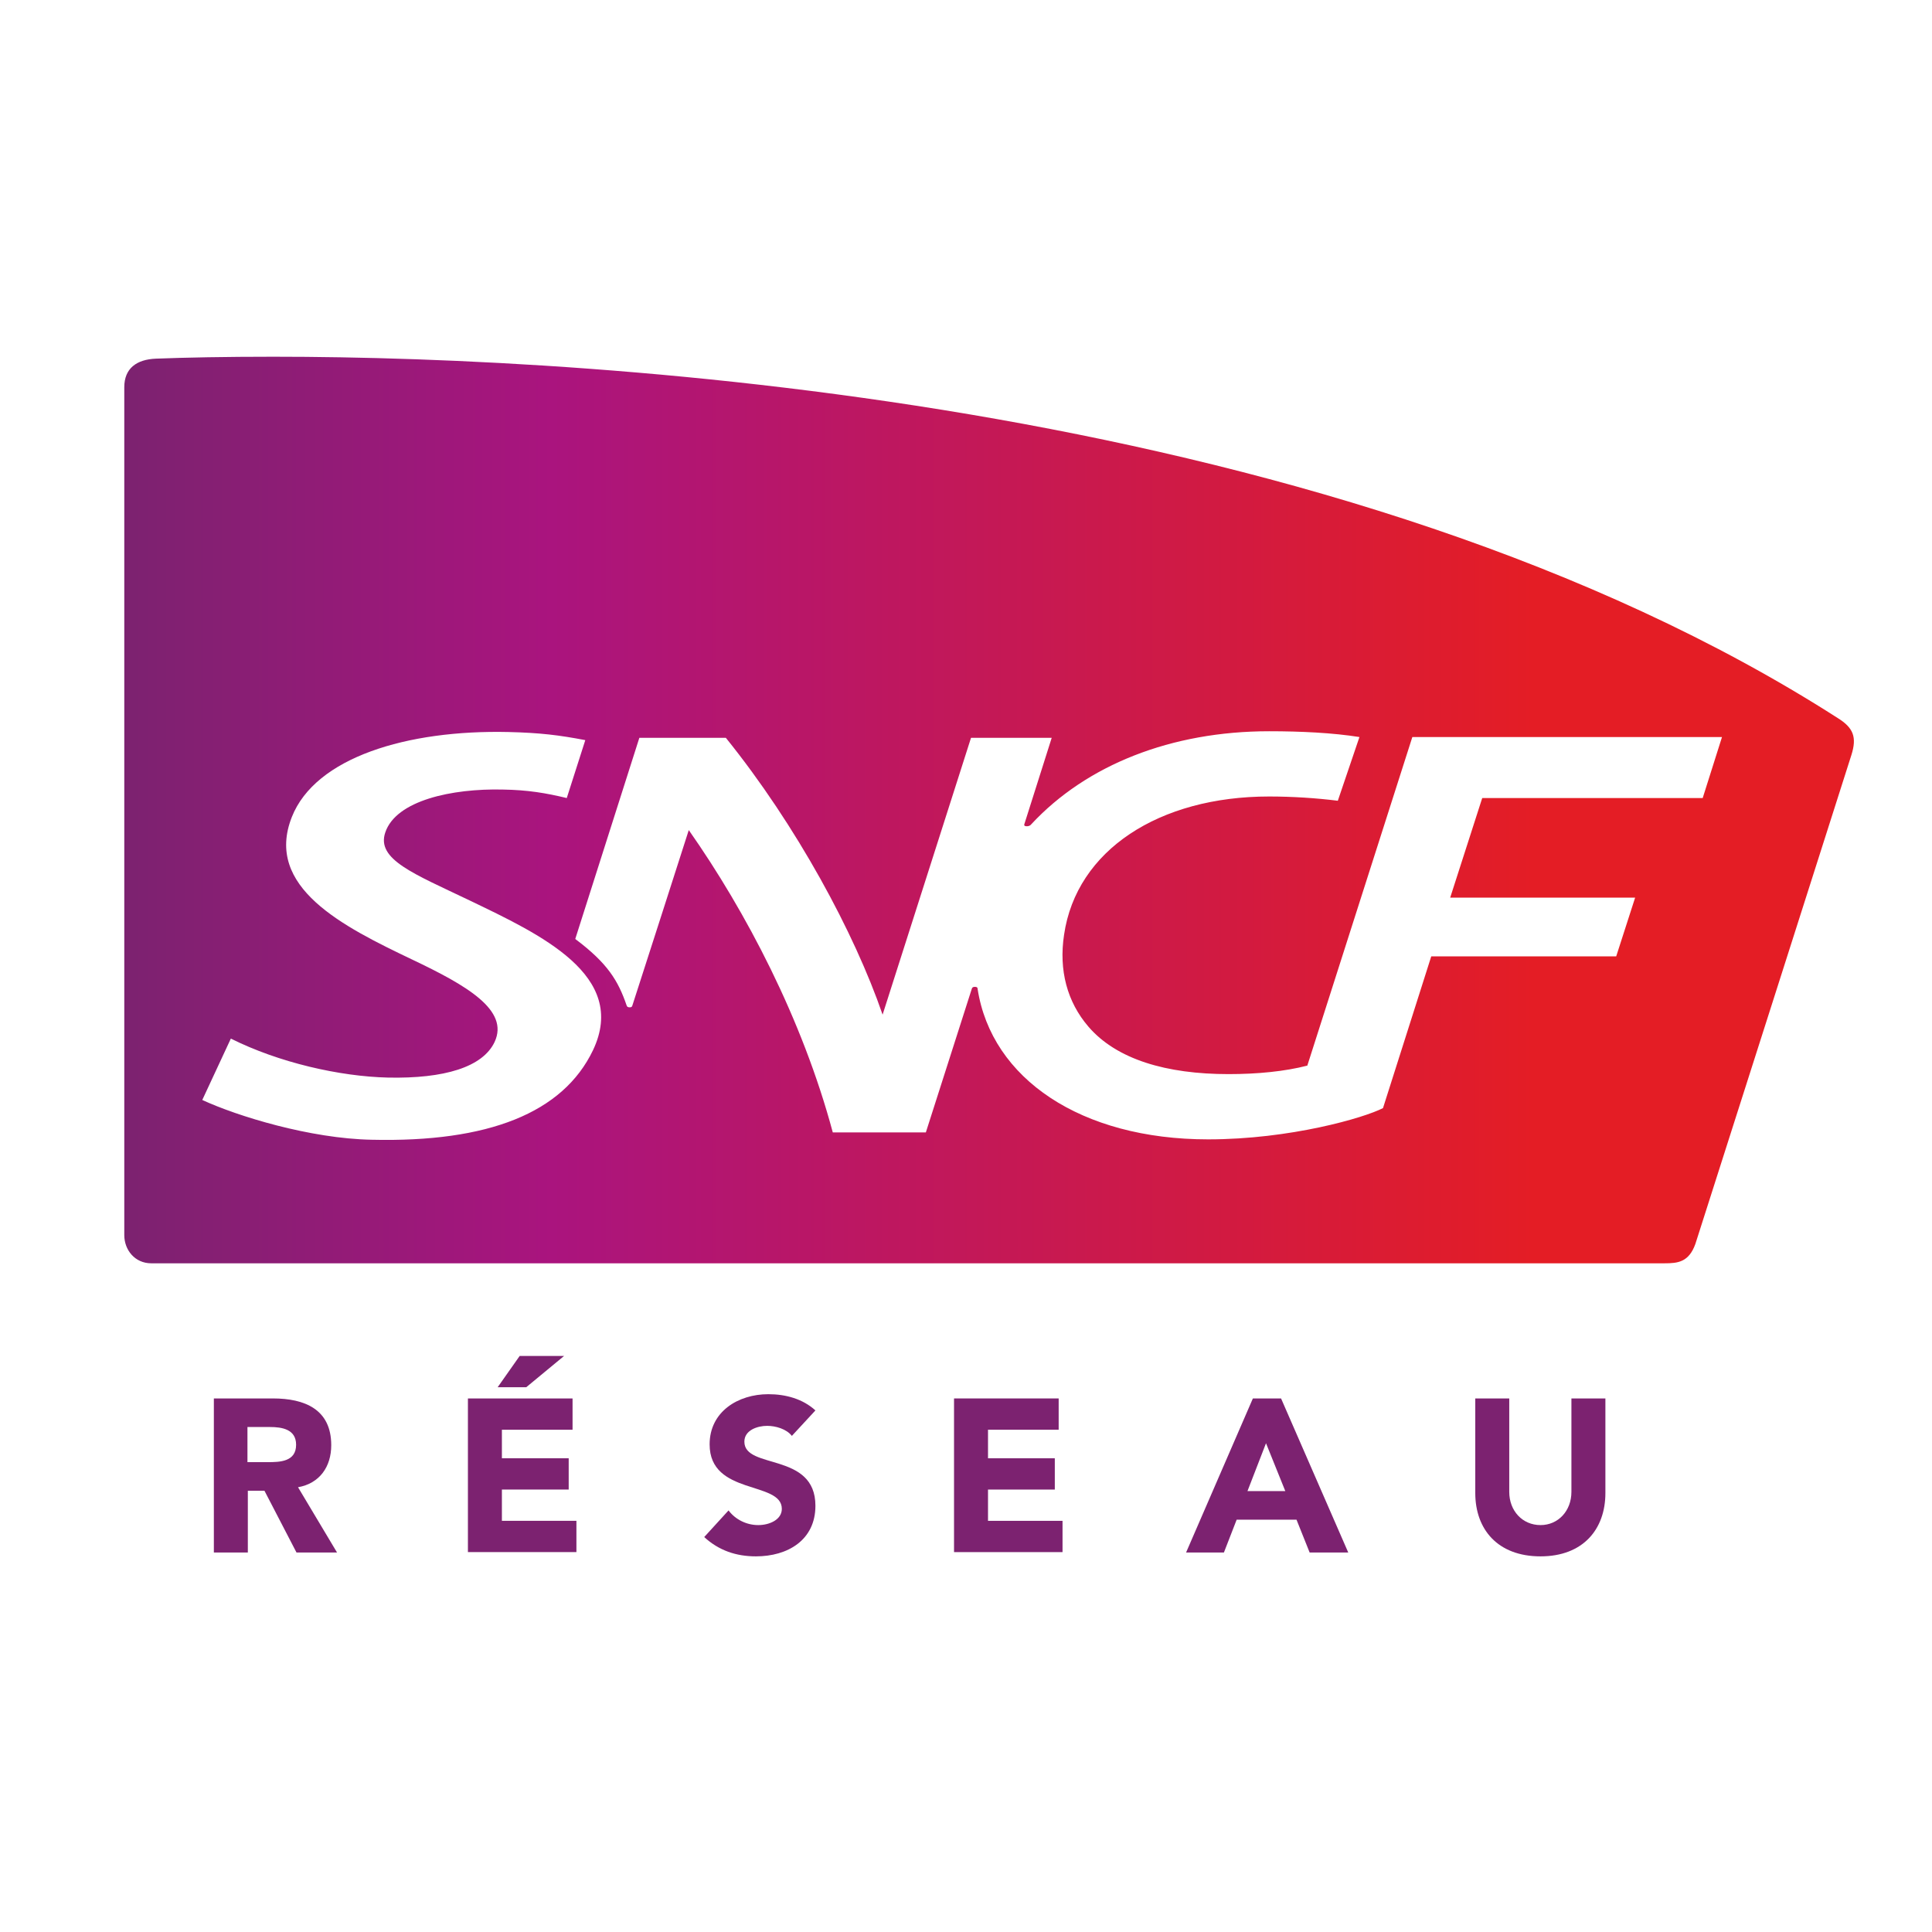
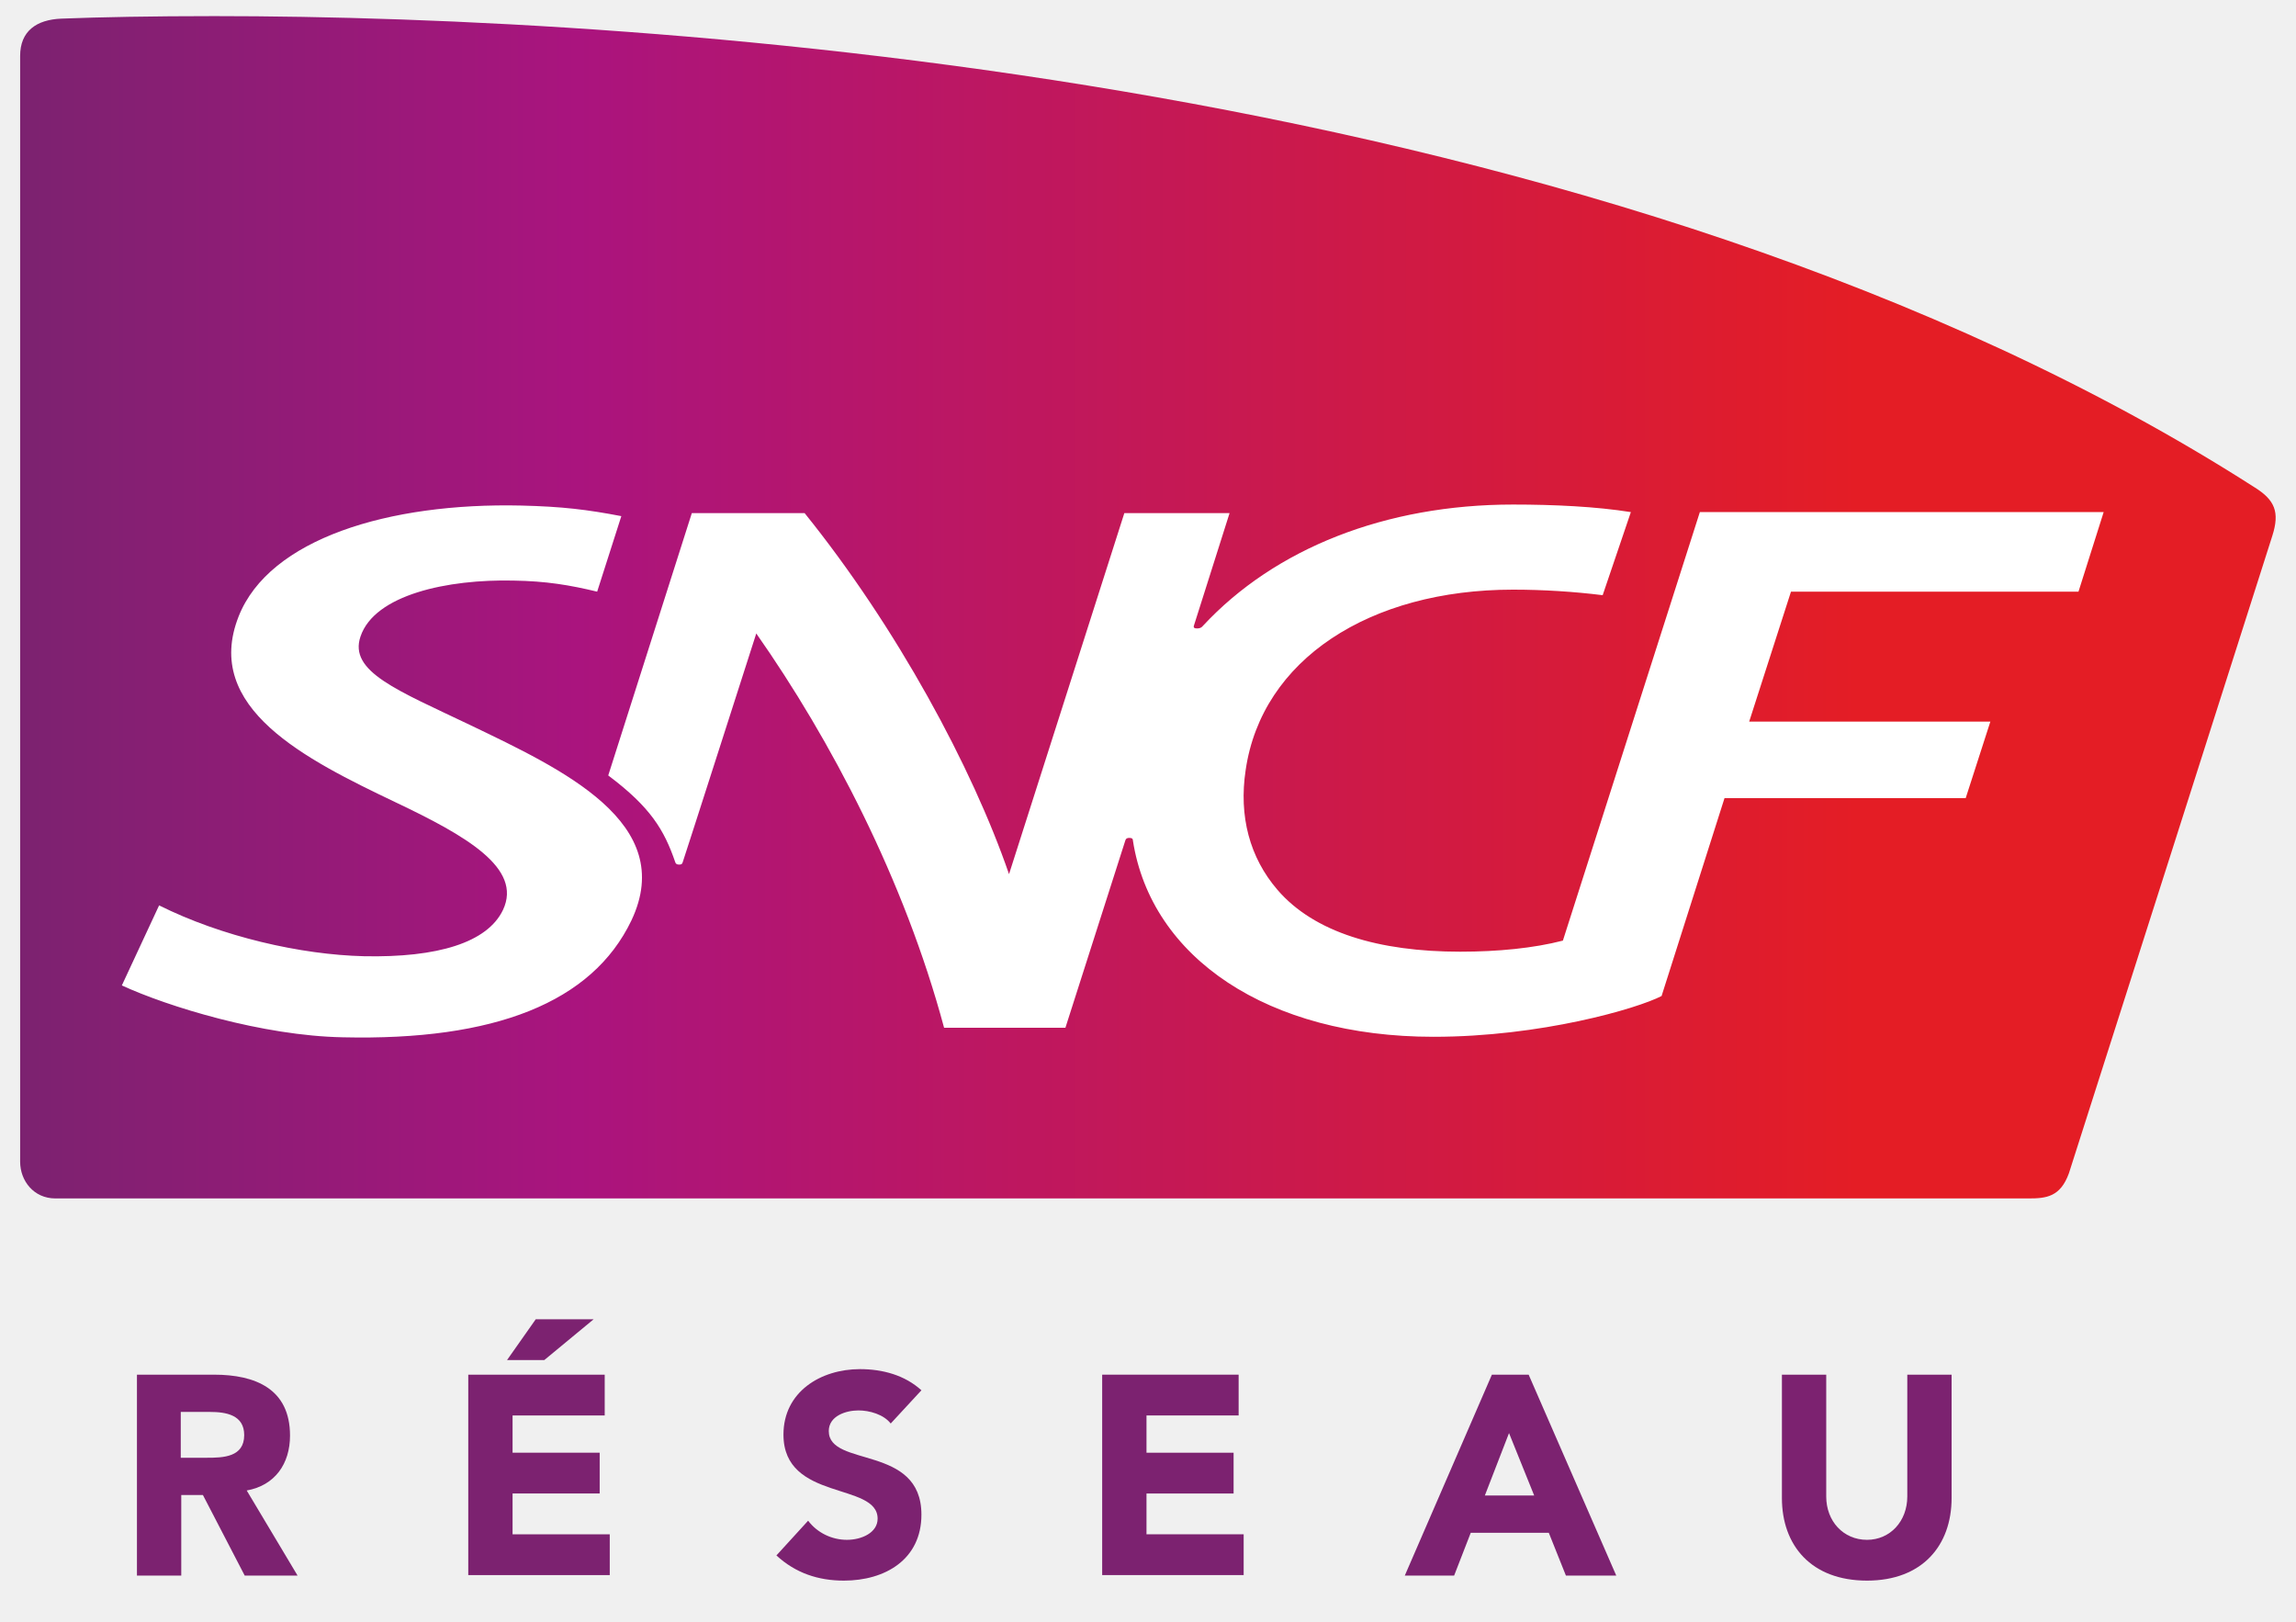
- <svg xmlns="http://www.w3.org/2000/svg" xmlns:xlink="http://www.w3.org/1999/xlink" version="1.1" id="Calque_1" x="0px" y="0px" viewBox="0 0 500.378 500.378" xml:space="preserve" width="500.378" height="500.378">
-   <defs id="defs40" />
-   <rect style="opacity:1;fill:#ffffff;stroke:none;stroke-width:0.378;stroke-linejoin:bevel;stroke-opacity:0.635" id="rect407" width="500.378" height="500.378" x="-3.3147938e-09" y="-3.1283753e-09" />
-   <g id="g19" transform="translate(28.18898,89.18898)">
-     <defs id="defs3">
-       <path id="BG" d="M 12.2,3.7 C 7.2,3.9 4,6.2 4,11.1 v 0 219.6 c 0,3.8 2.7,7.3 7,7.3 v 0 h 391.9 c 3.5,0 6.3,-0.3 8,-5 v 0 c 0,0 39.7,-124.3 40.4,-126.6 v 0 c 1.5,-4.7 0.5,-7.1 -3.5,-9.6 v 0 C 320.2,15 129.3,3.2 42.6,3.2 v 0 C 30.2,3.2 19.9,3.4 12.2,3.7" />
+ <svg xmlns="http://www.w3.org/2000/svg" xmlns:xlink="http://www.w3.org/1999/xlink" version="1.1" id="Calque_1" x="0px" y="0px" viewBox="0 0 456 322" style="enable-background:new 0 0 456 322;" xml:space="preserve">
+   <g>
+     <defs>
+       <path id="BG" d="M12.2,3.7C7.2,3.9,4,6.2,4,11.1l0,0v219.6c0,3.8,2.7,7.3,7,7.3l0,0h391.9c3.5,0,6.3-0.3,8-5l0,0    c0,0,39.7-124.3,40.4-126.6l0,0c1.5-4.7,0.5-7.1-3.5-9.6l0,0C320.2,15,129.3,3.2,42.6,3.2l0,0C30.2,3.2,19.9,3.4,12.2,3.7" />
    </defs>
    <clipPath id="BG_1_">
-       <use xlink:href="#BG" style="overflow:visible" id="use5" />
+       <use xlink:href="#BG" style="overflow:visible;" />
    </clipPath>
    <linearGradient id="SVGID_1_" gradientUnits="userSpaceOnUse" x1="4" y1="120.5" x2="452" y2="120.5">
-       <stop offset="0" style="stop-color:#7C2270" id="stop8" />
-       <stop offset="0.247" style="stop-color:#AA147E" id="stop10" />
-       <stop offset="0.815" style="stop-color:#E41D25" id="stop12" />
-       <stop offset="1" style="stop-color:#E41D25" id="stop14" />
+       <stop offset="0" style="stop-color:#7C2270" />
+       <stop offset="0.247" style="stop-color:#AA147E" />
+       <stop offset="0.815" style="stop-color:#E41D25" />
+       <stop offset="1" style="stop-color:#E41D25" />
    </linearGradient>
-     <rect x="4" y="3" style="fill:url(#SVGID_1_)" width="448" height="235" clip-path="url(#BG_1_)" id="rect17" />
+     <rect x="4" y="3" style="clip-path:url(#BG_1_);fill:url(#SVGID_1_);" width="448" height="235" />
  </g>
-   <path id="SNCF" style="fill:#ffffff" d="m 281.889,265.889 c -5.5,-6.4 -7.7,-14.6 -6.3,-23.8 3.2,-21.9 24.6,-35.8 53.1,-35.8 6,0 12.2,0.4 17.8,1.1 l 5.6,-16.5 c -6.9,-1.1 -15.2,-1.5 -23.4,-1.5 -25.3,0 -47.3,8.7 -61.6,24.1 -0.4,0.5 -0.9,0.5 -1.2,0.5 -0.4,0 -0.7,-0.1 -0.6,-0.5 l 7.1,-22.4 h -20.9 l -22.9,71.7 c -7.3,-21.2 -22.3,-49 -40.6,-71.7 h -22.4 l -16.6,52.1 c 8.4,6.3 11.1,10.8 13.3,17.2 0.1,0.4 0.4,0.5 0.8,0.5 0.4,0 0.6,-0.1 0.7,-0.5 0.2,-0.5 14.6,-45.4 14.6,-45.4 14.8,21.1 29.4,48.9 37.3,78.3 h 24.1 l 11.9,-37.2 c 0.1,-0.4 0.4,-0.5 0.8,-0.5 0.4,0 0.7,0.1 0.7,0.5 3.6,23.3 26.8,39 59.7,39 21.3,0 40.5,-5.6 45.3,-8.1 l 12.5,-39.3 h 47.9 l 4.9,-15.2 h -47.9 l 8.3,-25.8 h 57.1 l 5,-15.8 h -80.2 l -27.2,85.1 c -5.8,1.5 -12.9,2.2 -20.4,2.2 -16.1,0 -29,-3.8 -36.3,-12.3 m -135.1,-59.2 4.8,-15 c -6.8,-1.3 -11.7,-1.9 -19.9,-2.1 -26.3,-0.6 -50,6.6 -56.1,22 -7.2,18.2 13.3,28.4 31.1,36.9 14.1,6.7 25.3,13.1 21.4,21.4 -3.1,6.5 -13,9.5 -27.6,9.2 -12.6,-0.3 -28.3,-3.9 -40.7,-10.1 l -7.4,15.9 c 9.1,4.2 27.9,10 43.9,10.3 30.1,0.7 49.5,-6.9 57.3,-23.2 9.2,-19.4 -13.7,-30 -32,-38.8 -14.4,-6.9 -24.2,-10.6 -21.8,-17.6 2.8,-8.3 17.3,-11.4 30.4,-11.1 6.5,0.1 11.2,0.9 16.6,2.2" />
-   <g id="Réseau" transform="translate(28.18898,89.18898)">
-     <g id="g34">
-       <path style="fill:#7c2270" d="m 27.1,273 h 15.4 c 8.2,0 15.1,2.8 15.1,12.1 0,5.6 -3,9.9 -8.6,10.9 l 10.1,16.9 H 48.6 l -8.3,-16 H 36 v 16 H 27.2 V 273 Z m 8.8,16.5 h 5.2 c 3.2,0 7.4,-0.1 7.4,-4.5 0,-4 -3.6,-4.6 -6.8,-4.6 h -5.8 c 0,0 0,9.1 0,9.1 z" id="path22" />
-       <path style="fill:#7c2270" d="m 93,273 h 27.1 v 8.1 h -18.3 v 7.4 h 17.3 v 8.1 h -17.3 v 8.1 h 19.3 v 8.1 H 93 Z m 13.4,-11 h 11.5 l -9.8,8.1 h -7.4 z" id="path24" />
-       <path style="fill:#7c2270" d="m 176.9,282.7 c -1.4,-1.8 -4.2,-2.6 -6.4,-2.6 -2.5,0 -5.9,1.1 -5.9,4.1 0,7.3 18.4,2.6 18.4,16.6 0,8.9 -7.2,13.1 -15.4,13.1 -5.1,0 -9.6,-1.5 -13.4,-5 l 6.3,-6.9 c 1.8,2.4 4.7,3.8 7.7,3.8 2.9,0 6.1,-1.4 6.1,-4.2 0,-7.3 -18.7,-3.4 -18.7,-16.7 0,-8.5 7.4,-13 15.2,-13 4.5,0 8.9,1.2 12.2,4.2 z" id="path26" />
-       <path style="fill:#7c2270" d="M 218.9,273 H 246 v 8.1 h -18.3 v 7.4 H 245 v 8.1 h -17.3 v 8.1 H 247 v 8.1 h -28.1 z" id="path28" />
-       <path style="fill:#7c2270" d="m 296.3,273 h 7.3 l 17.4,39.9 h -10 l -3.4,-8.5 h -15.5 l -3.3,8.5 H 279 Z m 3.4,11.6 -4.8,12.4 h 9.8 z" id="path30" />
-       <path style="fill:#7c2270" d="m 387.6,297.5 c 0,9.4 -5.8,16.4 -16.8,16.4 -11.1,0 -16.9,-7 -16.9,-16.4 V 273 h 8.8 v 24.2 c 0,4.9 3.4,8.6 8.1,8.6 4.6,0 8,-3.7 8,-8.6 V 273 h 8.8 z" id="path32" />
+   <path id="SNCF" style="fill:#FFFFFF;" d="M253.7,176.7c-5.5-6.4-7.7-14.6-6.3-23.8c3.2-21.9,24.6-35.8,53.1-35.8  c6,0,12.2,0.4,17.8,1.1l5.6-16.5c-6.9-1.1-15.2-1.5-23.4-1.5c-25.3,0-47.3,8.7-61.6,24.1c-0.4,0.5-0.9,0.5-1.2,0.5  c-0.4,0-0.7-0.1-0.6-0.5l7.1-22.4h-20.9l-22.9,71.7c-7.3-21.2-22.3-49-40.6-71.7h-22.4L120.8,154c8.4,6.3,11.1,10.8,13.3,17.2  c0.1,0.4,0.4,0.5,0.8,0.5c0.4,0,0.6-0.1,0.7-0.5c0.2-0.5,14.6-45.4,14.6-45.4c14.8,21.1,29.4,48.9,37.3,78.3h24.1l11.9-37.2  c0.1-0.4,0.4-0.5,0.8-0.5c0.4,0,0.7,0.1,0.7,0.5c3.6,23.3,26.8,39,59.7,39c21.3,0,40.5-5.6,45.3-8.1l12.5-39.3h47.9l4.9-15.2h-47.9  l8.3-25.8h57.1l5-15.8h-80.2l-27.2,85.1c-5.8,1.5-12.9,2.2-20.4,2.2C273.9,189,261,185.2,253.7,176.7 M118.6,117.5l4.8-15  c-6.8-1.3-11.7-1.9-19.9-2.1c-26.3-0.6-50,6.6-56.1,22c-7.2,18.2,13.3,28.4,31.1,36.9c14.1,6.7,25.3,13.1,21.4,21.4  c-3.1,6.5-13,9.5-27.6,9.2c-12.6-0.3-28.3-3.9-40.7-10.1l-7.4,15.9c9.1,4.2,27.9,10,43.9,10.3c30.1,0.7,49.5-6.9,57.3-23.2  c9.2-19.4-13.7-30-32-38.8c-14.4-6.9-24.2-10.6-21.8-17.6c2.8-8.3,17.3-11.4,30.4-11.1C108.5,115.4,113.2,116.2,118.6,117.5" />
+   <g id="Réseau">
+     <g>
+       <path style="fill:#7C2270;" d="M27.1,273h15.4c8.2,0,15.1,2.8,15.1,12.1c0,5.6-3,9.9-8.6,10.9l10.1,16.9H48.6l-8.3-16H36v16h-8.8    V273H27.1z M35.9,289.5h5.2c3.2,0,7.4-0.1,7.4-4.5c0-4-3.6-4.6-6.8-4.6h-5.8C35.9,280.4,35.9,289.5,35.9,289.5z" />
+       <path style="fill:#7C2270;" d="M93,273h27.1v8.1h-18.3v7.4h17.3v8.1h-17.3v8.1h19.3v8.1H93V273z M106.4,262h11.5l-9.8,8.1h-7.4    L106.4,262z" />
+       <path style="fill:#7C2270;" d="M176.9,282.7c-1.4-1.8-4.2-2.6-6.4-2.6c-2.5,0-5.9,1.1-5.9,4.1c0,7.3,18.4,2.6,18.4,16.6    c0,8.9-7.2,13.1-15.4,13.1c-5.1,0-9.6-1.5-13.4-5l6.3-6.9c1.8,2.4,4.7,3.8,7.7,3.8c2.9,0,6.1-1.4,6.1-4.2    c0-7.3-18.7-3.4-18.7-16.7c0-8.5,7.4-13,15.2-13c4.5,0,8.9,1.2,12.2,4.2L176.9,282.7z" />
+       <path style="fill:#7C2270;" d="M218.9,273H246v8.1h-18.3v7.4H245v8.1h-17.3v8.1H247v8.1h-28.1V273z" />
+       <path style="fill:#7C2270;" d="M296.3,273h7.3l17.4,39.9h-10l-3.4-8.5h-15.5l-3.3,8.5H279L296.3,273z M299.7,284.6l-4.8,12.4h9.8    L299.7,284.6z" />
+       <path style="fill:#7C2270;" d="M387.6,297.5c0,9.4-5.8,16.4-16.8,16.4c-11.1,0-16.9-7-16.9-16.4V273h8.8v24.2    c0,4.9,3.4,8.6,8.1,8.6c4.6,0,8-3.7,8-8.6V273h8.8V297.5z" />
    </g>
  </g>
</svg>
